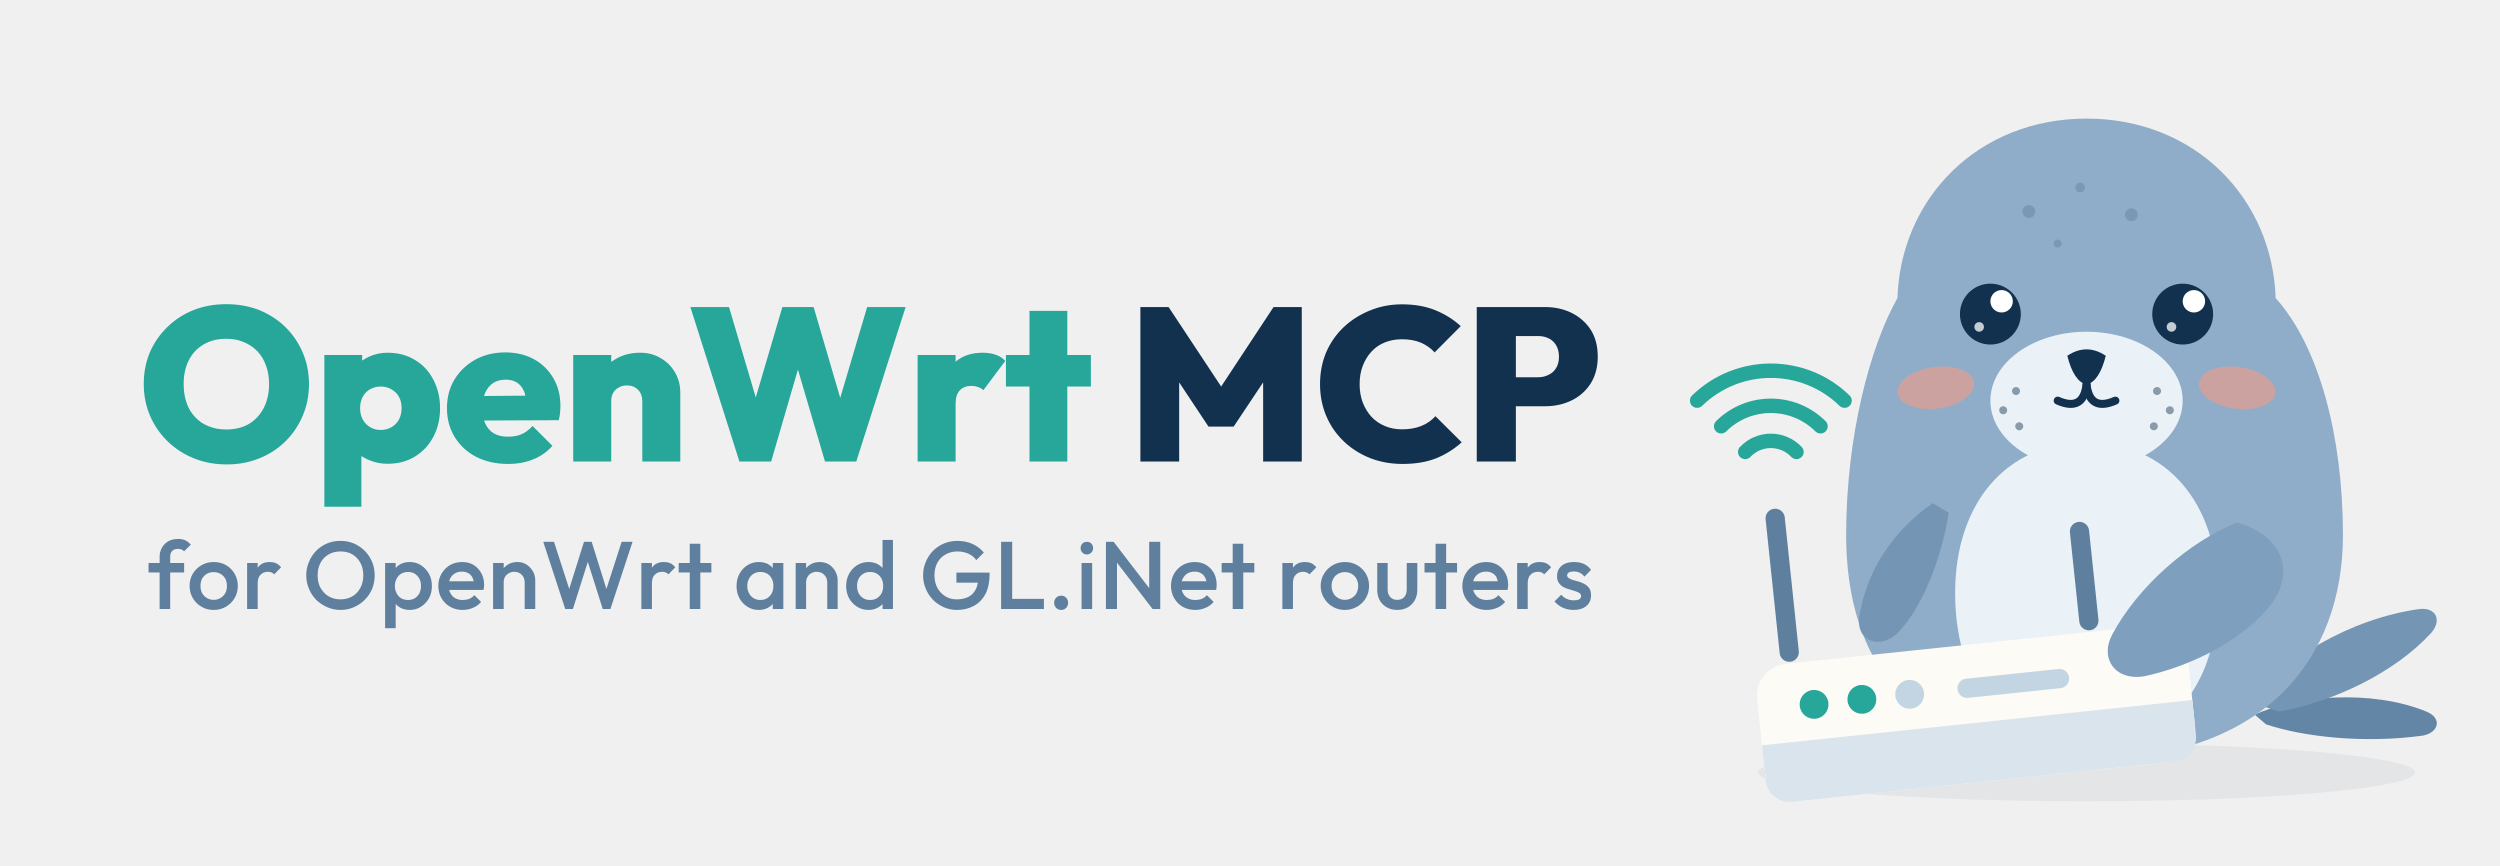
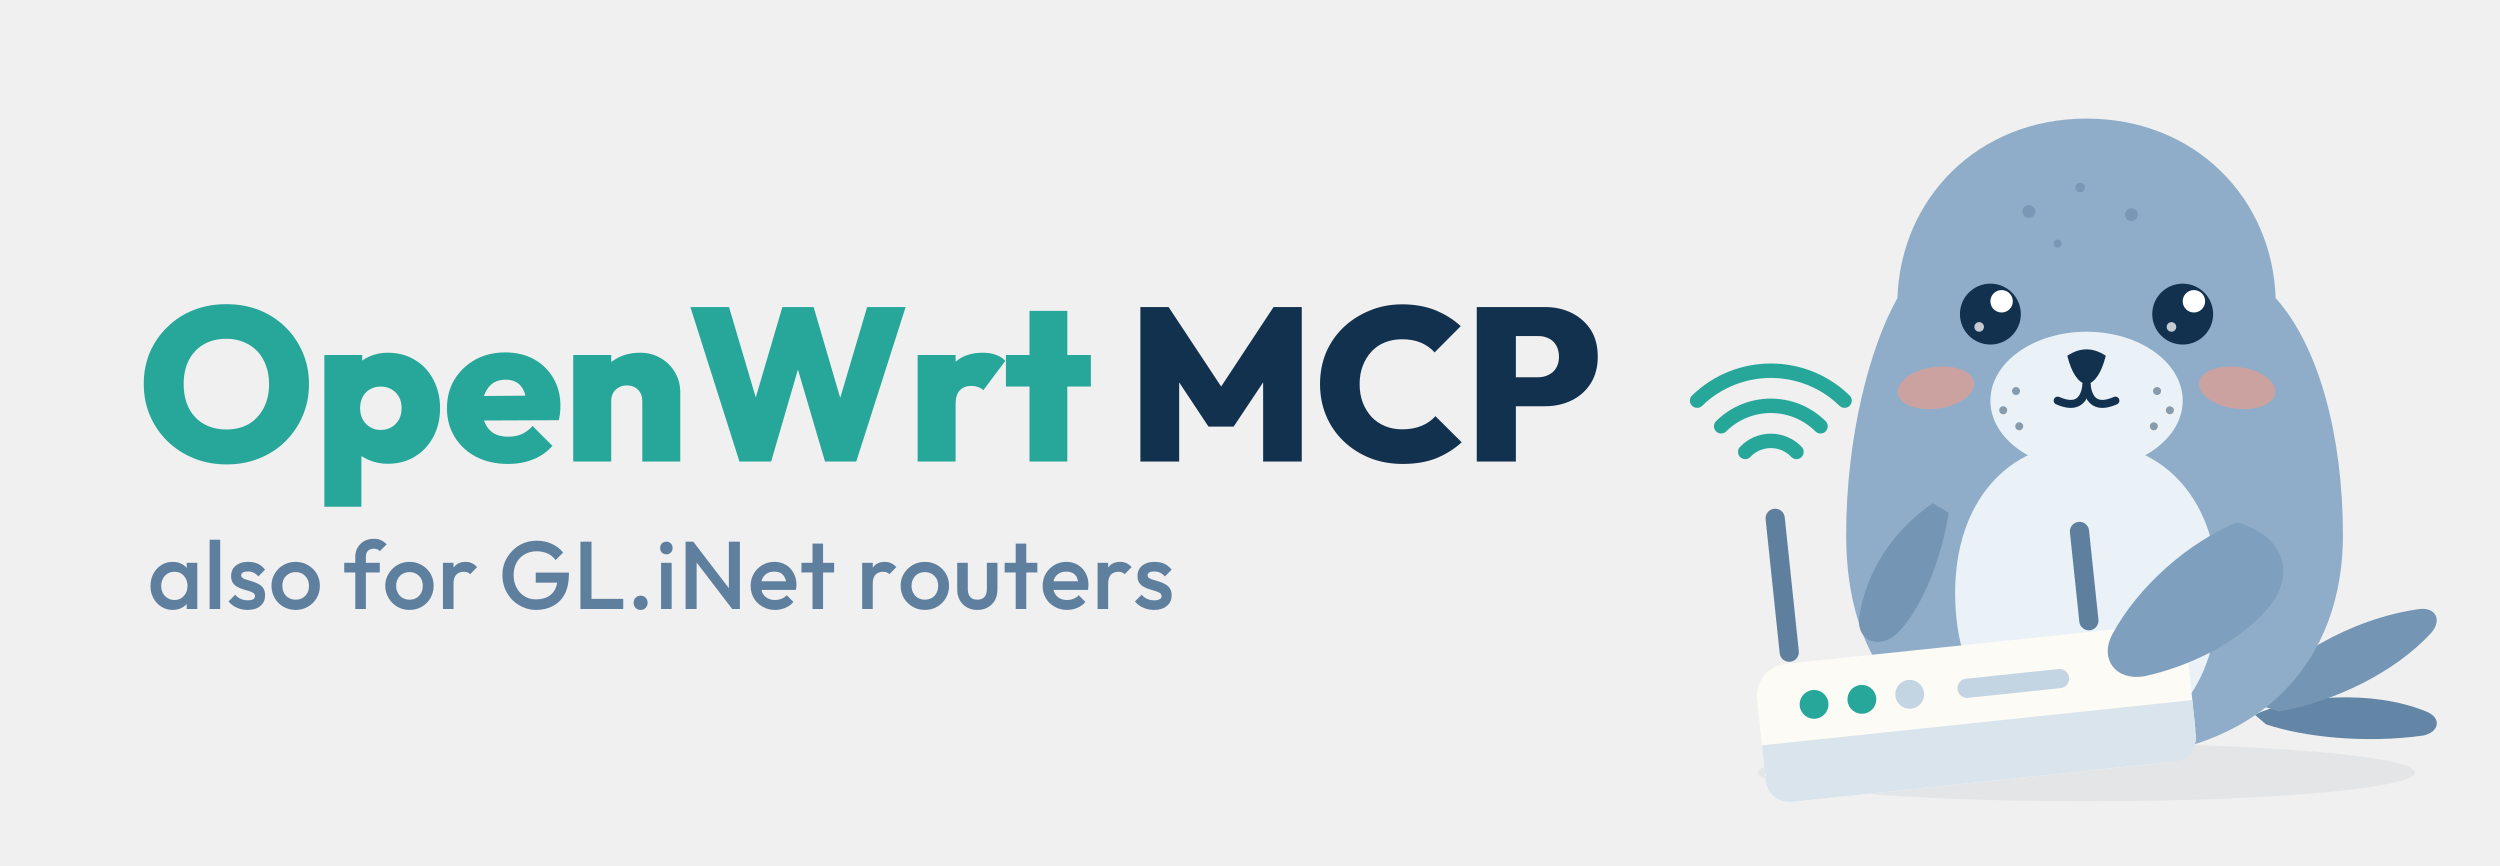
- <svg xmlns="http://www.w3.org/2000/svg" width="1560" height="540" viewBox="0 0 1560 540" role="img" aria-label="OpenWrt MCP for OpenWrt and GL.iNet routers">
+ <svg xmlns="http://www.w3.org/2000/svg" width="1560" height="540" viewBox="0 0 1560 540" role="img" aria-label="OpenWrt MCP, also for GL.iNet routers">
  <path d="M141.5 289.8Q130.3 289.8 121 286Q111.6 282.2 104.6 275.4Q97.6 268.6 93.6 259.4Q89.7 250.2 89.7 239.6Q89.7 229 93.5 219.9Q97.4 210.9 104.4 204.1Q111.3 197.3 120.7 193.5Q130.1 189.8 141.2 189.8Q152.4 189.8 161.8 193.5Q171.1 197.3 178.1 204.1Q185 210.9 188.9 220Q192.8 229.1 192.8 239.7Q192.8 250.3 188.9 259.4Q185 268.6 178.1 275.4Q171.1 282.3 161.8 286Q152.5 289.8 141.5 289.8ZM141.2 268Q149.4 268 155.4 264.5Q161.3 260.9 164.6 254.5Q167.9 248.2 167.9 239.6Q167.9 233.3 166 228.2Q164.2 223 160.7 219.3Q157.1 215.5 152.2 213.5Q147.3 211.4 141.2 211.4Q133.1 211.4 127.1 214.9Q121.1 218.4 117.8 224.8Q114.6 231.2 114.6 239.6Q114.6 246.1 116.4 251.3Q118.2 256.6 121.8 260.3Q125.3 264.1 130.2 266Q135.1 268 141.2 268Z M241.9 289.4Q235.6 289.4 230.1 287Q227.7 286 225.5 284.6V316.2H202.4V221.5H226V225Q227.9 223.7 230.2 222.6Q235.6 220.1 241.9 220.1Q251.6 220.1 258.9 224.6Q266.3 229 270.4 236.9Q274.6 244.8 274.6 254.8Q274.6 264.7 270.4 272.6Q266.3 280.4 258.9 284.9Q251.6 289.4 241.9 289.4ZM237.5 268.3Q241.4 268.3 244.4 266.5Q247.4 264.7 249 261.7Q250.6 258.6 250.6 254.7Q250.6 250.7 249 247.7Q247.4 244.8 244.4 243Q241.4 241.2 237.6 241.2Q233.9 241.2 230.9 242.9Q227.9 244.6 226.3 247.7Q224.7 250.7 224.7 254.7Q224.7 258.6 226.3 261.7Q227.9 264.7 230.9 266.5Q233.8 268.3 237.5 268.3Z M317 289.5Q305.8 289.5 297.2 285.1Q288.7 280.7 283.8 272.8Q278.9 264.9 278.9 254.7Q278.9 244.6 283.6 236.8Q288.4 229 296.6 224.4Q304.9 219.9 315.2 219.9Q325.3 219.9 333.1 224.1Q340.9 228.4 345.3 236Q349.7 243.5 349.7 253.2Q349.7 255.2 349.5 257.3Q349.3 259.4 348.7 262.2L302 262.4Q302.4 263.4 302.8 264.3Q304.7 268.4 308.3 270.5Q311.8 272.5 317 272.5Q321.9 272.5 325.6 270.9Q329.3 269.2 332.3 265.8L344.7 278.2Q339.8 283.8 332.8 286.6Q325.8 289.5 317 289.5ZM302 247.1 327.8 246.9Q327.6 245.4 327 244.2Q325.5 240.7 322.7 238.8Q319.8 236.9 315.5 236.9Q311 236.9 307.7 239Q304.5 241.2 302.7 245.2Q302.3 246.1 302 247.1Z M400.8 288V250.5Q400.8 245.8 398.1 243.2Q395.4 240.5 391.2 240.5Q388.3 240.5 386.1 241.8Q383.8 243 382.6 245.2Q381.4 247.3 381.4 250.5V288H357.7V221.5H381.4V225.8Q383.3 224.5 385.5 223.3Q391.6 220.1 399.5 220.1Q406.7 220.1 412.3 223.5Q418 226.8 421.2 232.4Q424.5 238 424.5 245V288Z M461.4 288 430.8 191.6H454.9L471.6 248L488.2 191.6H507.7L524.3 248.3L541.1 191.6H565.1L534.3 288H514.8L497.9 230.6L481.2 288Z M572.6 288V221.5H596.3V225.7Q602.8 220.1 613.2 220.1Q617.9 220.1 621.4 221.4Q624.9 222.6 627.3 225.2L613.6 243.5Q612.5 242.3 610.5 241.6Q608.5 240.8 606.1 240.8Q601.5 240.8 598.9 243.6Q596.3 246.4 596.3 251.8V288Z M642.4 288V241.2H627.7V221.5H642.4V194H666V221.5H680.7V241.2H666V288Z" fill="#27A69A" />
  <path d="M711.6 288V191.6H729.2L762 241.2L794.7 191.6H812.3V288H788.2V238.6L769.8 266.2H754.1L735.8 238.6V288Z M875.2 289.5Q864.2 289.5 854.8 285.8Q845.4 282 838.4 275.3Q831.4 268.6 827.5 259.4Q823.7 250.3 823.7 239.7Q823.7 229 827.5 219.9Q831.4 210.9 838.4 204.2Q845.4 197.6 854.7 193.8Q864 189.9 874.9 189.9Q886.4 189.9 895.5 193.5Q904.6 197.2 911.5 203.5L895.2 219.9Q891.8 216.1 886.8 213.9Q881.7 211.7 874.9 211.7Q869.1 211.7 864.3 213.6Q859.4 215.5 855.9 219.3Q852.4 223 850.4 228.2Q848.4 233.3 848.4 239.7Q848.4 246.1 850.4 251.3Q852.4 256.4 855.9 260.2Q859.4 263.9 864.3 265.9Q869.1 267.9 874.9 267.9Q881.7 267.9 886.9 265.8Q892.1 263.7 895.7 259.7L912.1 276Q905 282.4 896.1 286Q887.2 289.5 875.2 289.5Z M921.5 288V191.6H964.1Q973.3 191.6 980.8 195.3Q988.3 199.1 992.7 205.9Q997 212.8 997 222.6Q997 232.1 992.7 239.1Q988.3 246.1 980.8 249.8Q973.3 253.5 964.1 253.5H945.9V288ZM945.9 209.7V235.4H959.9Q963.4 235.4 966.3 233.9Q969.3 232.5 971 229.7Q972.8 226.8 972.8 222.6Q972.8 218.4 971 215.4Q969.3 212.5 966.3 211.1Q963.4 209.7 959.9 209.7Z" fill="#12314E" />
-   <path d="M99.6 380V357.2H92.7V351.3H99.6V347.5Q99.6 344.2 101.1 341.7Q102.5 339.2 105.1 337.7Q107.7 336.3 111.2 336.3Q113.8 336.3 115.7 337.2Q117.5 338.1 119.1 339.8L114.9 344Q114.2 343.3 113.3 342.9Q112.5 342.5 111.2 342.5Q108.8 342.5 107.5 343.7Q106.2 345 106.2 347.4V351.3H114.9V357.2H106.2V380Z M133.3 380.6Q129.1 380.6 125.7 378.6Q122.3 376.6 120.3 373.2Q118.3 369.8 118.3 365.6Q118.3 361.4 120.3 358Q122.3 354.7 125.7 352.7Q129.1 350.7 133.3 350.7Q137.6 350.7 141 352.6Q144.4 354.6 146.4 358Q148.4 361.4 148.4 365.6Q148.4 369.8 146.4 373.2Q144.4 376.6 141 378.6Q137.6 380.6 133.3 380.6ZM133.3 374.3Q135.8 374.3 137.7 373.1Q139.5 372 140.6 370.1Q141.6 368.1 141.6 365.6Q141.6 363.1 140.6 361.1Q139.5 359.2 137.6 358.1Q135.8 357 133.3 357Q130.9 357 129 358.1Q127.2 359.2 126.1 361.1Q125.1 363.1 125.1 365.6Q125.1 368.1 126.1 370.1Q127.2 372 129 373.1Q130.9 374.3 133.3 374.3Z M154.2 380V351.3H160.8V354.2Q160.9 354.1 161 354Q163.4 350.7 168.3 350.7Q170.4 350.7 172.2 351.4Q173.9 352.2 175.4 354L171.1 358.4Q170.3 357.5 169.4 357.2Q168.4 356.8 167.2 356.8Q164.4 356.8 162.6 358.6Q160.8 360.3 160.8 364V380Z  M212.5 380.6Q208.1 380.6 204.2 378.9Q200.3 377.2 197.3 374.3Q194.4 371.3 192.8 367.4Q191.1 363.5 191.1 359Q191.1 354.5 192.8 350.6Q194.4 346.7 197.3 343.7Q200.2 340.8 204.1 339.1Q207.9 337.5 212.4 337.5Q216.9 337.5 220.8 339.1Q224.6 340.8 227.6 343.7Q230.5 346.7 232.2 350.6Q233.8 354.5 233.8 359Q233.8 363.5 232.2 367.5Q230.5 371.4 227.6 374.3Q224.7 377.2 220.8 378.9Q217 380.6 212.5 380.6ZM212.4 374Q216.7 374 219.9 372.1Q223.1 370.2 224.9 366.8Q226.7 363.4 226.7 359Q226.7 355.7 225.7 353Q224.6 350.2 222.7 348.2Q220.8 346.2 218.2 345.1Q215.6 344.1 212.4 344.1Q208.2 344.1 205 346Q201.8 347.8 200 351.2Q198.2 354.5 198.2 359Q198.2 362.3 199.2 365.1Q200.3 367.8 202.2 369.8Q204 371.8 206.7 372.9Q209.3 374 212.4 374Z M255.7 380.6Q252.4 380.6 249.8 379.2Q248.1 378.3 246.9 376.9V392H240.3V351.3H246.9V354.4Q248.1 353 249.9 352Q252.4 350.7 255.7 350.7Q259.6 350.7 262.7 352.7Q265.8 354.7 267.7 358.1Q269.5 361.4 269.5 365.7Q269.5 369.9 267.7 373.3Q265.8 376.6 262.7 378.6Q259.6 380.6 255.7 380.6ZM254.6 374.4Q257 374.4 258.8 373.3Q260.6 372.2 261.7 370.2Q262.7 368.2 262.7 365.6Q262.7 363.1 261.7 361.1Q260.6 359.1 258.8 358Q257 356.9 254.6 356.9Q252.2 356.9 250.3 358Q248.5 359.1 247.5 361.1Q246.4 363.1 246.4 365.6Q246.4 368.2 247.5 370.2Q248.5 372.2 250.3 373.3Q252.2 374.4 254.6 374.4Z M288.7 380.6Q284.4 380.6 281 378.7Q277.5 376.7 275.5 373.3Q273.5 369.9 273.5 365.6Q273.5 361.4 275.5 358Q277.5 354.6 280.8 352.6Q284.2 350.7 288.4 350.7Q292.4 350.7 295.5 352.5Q298.5 354.4 300.3 357.6Q302.1 360.8 302.1 365Q302.1 365.7 302 366.4Q301.9 367.2 301.7 368.1H280.3Q280.5 369.2 281.1 370.2Q282.1 372.2 284.1 373.3Q286.1 374.4 288.7 374.4Q290.9 374.4 292.8 373.7Q294.6 372.9 296 371.4L300.2 375.6Q298.1 378.1 295.1 379.3Q292.1 380.6 288.7 380.6ZM280.3 362.7H295.6Q295.3 361.4 294.8 360.4Q293.9 358.6 292.3 357.7Q290.6 356.7 288.2 356.7Q285.7 356.7 283.9 357.8Q282 358.9 281 360.8Q280.5 361.7 280.3 362.7Z M327.4 380V363.4Q327.4 360.5 325.6 358.7Q323.8 356.8 320.9 356.8Q319 356.8 317.5 357.7Q316 358.5 315.1 360Q314.3 361.5 314.3 363.4V380H307.7V351.3H314.3V354.5Q315.5 353.1 317.2 352.1Q319.7 350.7 322.9 350.7Q326.1 350.7 328.6 352.3Q331.1 354 332.6 356.6Q334 359.2 334 362V380Z M352.7 380 339 338.1H345.7L355.2 367.5L364.4 338.1H369.2L378.4 367.5L387.9 338.1H394.7L380.9 380H376.1L366.8 350.6L357.5 380Z M400.2 380V351.3H406.8V354.2Q406.9 354.1 407 354Q409.4 350.7 414.3 350.7Q416.5 350.7 418.2 351.4Q419.9 352.2 421.4 354L417.1 358.4Q416.3 357.5 415.4 357.2Q414.4 356.8 413.2 356.8Q410.4 356.8 408.6 358.6Q406.8 360.3 406.8 364V380Z M430.4 380V357.2H423.5V351.3H430.4V339.3H437V351.3H443.9V357.2H437V380Z  M473.4 380.6Q469.5 380.6 466.4 378.6Q463.2 376.6 461.4 373.3Q459.6 369.9 459.6 365.7Q459.6 361.4 461.4 358.1Q463.2 354.7 466.4 352.7Q469.5 350.7 473.4 350.7Q476.7 350.7 479.3 352Q481 353 482.2 354.4V351.3H488.8V380H482.2V376.9Q481 378.3 479.3 379.2Q476.7 380.6 473.4 380.6ZM474.5 374.4Q478.1 374.4 480.4 371.9Q482.6 369.5 482.6 365.6Q482.6 363.1 481.6 361.1Q480.6 359.1 478.8 358Q476.9 356.9 474.5 356.9Q472.1 356.9 470.3 358Q468.4 359.1 467.4 361.1Q466.3 363.1 466.3 365.6Q466.3 368.2 467.4 370.2Q468.4 372.2 470.3 373.3Q472.1 374.4 474.5 374.4Z M516.2 380V363.4Q516.2 360.5 514.3 358.7Q512.5 356.8 509.6 356.8Q507.7 356.8 506.2 357.7Q504.7 358.5 503.9 360Q503 361.5 503 363.4V380H496.5V351.3H503V354.5Q504.2 353.1 505.9 352.1Q508.4 350.7 511.6 350.7Q514.8 350.7 517.4 352.3Q519.9 354 521.3 356.6Q522.7 359.2 522.7 362V380Z M541.9 380.6Q538 380.6 534.8 378.6Q531.7 376.6 529.8 373.3Q528 369.9 528 365.7Q528 361.4 529.8 358.1Q531.7 354.7 534.8 352.7Q538 350.7 541.9 350.7Q545.1 350.7 547.7 352Q549.4 353 550.7 354.4V336.9H557.2V380H550.7V376.9Q549.5 378.3 547.7 379.2Q545.1 380.6 541.9 380.6ZM542.9 374.4Q545.4 374.4 547.2 373.3Q549 372.2 550.1 370.2Q551.1 368.2 551.1 365.6Q551.1 363.1 550.1 361.1Q549 359.1 547.2 358Q545.4 356.9 543 356.9Q540.5 356.9 538.7 358Q536.9 359.1 535.8 361.1Q534.8 363.1 534.8 365.6Q534.8 368.2 535.8 370.2Q536.9 372.2 538.7 373.3Q540.5 374.4 542.9 374.4Z  M597.1 380.6Q592.8 380.6 588.9 378.9Q585.1 377.2 582.2 374.3Q579.3 371.3 577.7 367.4Q576 363.5 576 359Q576 354.5 577.7 350.6Q579.3 346.7 582.2 343.7Q585.1 340.8 589.1 339.1Q593 337.5 597.5 337.5Q602.5 337.5 606.8 339.4Q611 341.3 613.9 344.8L609.2 349.5Q607.4 346.9 604.3 345.5Q601.1 344.1 597.5 344.1Q593.2 344.1 590 346Q586.7 347.8 584.9 351.2Q583.1 354.5 583.1 359Q583.1 363.4 584.9 366.8Q586.8 370.2 589.9 372.1Q593 374 596.9 374Q601.1 374 604.2 372.5Q607.2 371 608.8 367.9Q609.8 366 610.2 363.6H596.8V357.3H617.5V358.3Q617.5 365.7 614.9 370.7Q612.2 375.7 607.6 378.1Q603 380.6 597.1 380.6Z M624.7 380V338.1H631.6V373.7H651.4V380Z M662.2 380.6Q660.2 380.6 659 379.3Q657.8 378 657.8 376.2Q657.8 374.3 659 373Q660.2 371.7 662.2 371.7Q664.1 371.7 665.3 373Q666.5 374.3 666.5 376.2Q666.5 378 665.3 379.3Q664.1 380.6 662.2 380.6Z M674.9 380V351.3H681.5V380ZM678.2 346Q676.5 346 675.4 344.8Q674.3 343.7 674.3 342Q674.3 340.4 675.4 339.2Q676.5 338.1 678.2 338.1Q679.9 338.1 681 339.2Q682.1 340.4 682.1 342Q682.1 343.7 681 344.8Q679.9 346 678.2 346Z M690.1 380V338.1H694.9L717.1 367V338.1H724V380H719.2L697 351.1V380Z M745.9 380.6Q741.6 380.6 738.1 378.7Q734.7 376.7 732.7 373.3Q730.7 369.9 730.7 365.6Q730.7 361.4 732.6 358Q734.6 354.6 738 352.6Q741.4 350.7 745.5 350.7Q749.5 350.7 752.6 352.5Q755.7 354.4 757.5 357.6Q759.2 360.8 759.2 365Q759.2 365.7 759.1 366.4Q759.1 367.2 758.9 368.1H737.4Q737.7 369.2 738.2 370.2Q739.3 372.2 741.3 373.3Q743.2 374.4 745.8 374.4Q748 374.4 749.9 373.7Q751.8 372.9 753.1 371.4L757.3 375.6Q755.2 378.1 752.2 379.3Q749.2 380.6 745.9 380.6ZM737.4 362.7H752.8Q752.5 361.4 752 360.4Q751.1 358.6 749.4 357.7Q747.8 356.7 745.4 356.7Q742.9 356.7 741 357.8Q739.2 358.9 738.2 360.8Q737.7 361.7 737.4 362.7Z M769.2 380V357.2H762.3V351.3H769.2V339.3H775.8V351.3H782.7V357.2H775.8V380Z  M800.2 380V351.3H806.8V354.2Q806.8 354.1 807 354Q809.4 350.7 814.3 350.7Q816.4 350.7 818.2 351.4Q819.9 352.2 821.4 354L817.1 358.4Q816.3 357.5 815.3 357.2Q814.4 356.8 813.1 356.8Q810.4 356.8 808.6 358.6Q806.8 360.3 806.8 364V380Z M839.2 380.6Q835 380.6 831.6 378.6Q828.2 376.6 826.2 373.2Q824.1 369.8 824.1 365.6Q824.1 361.4 826.2 358Q828.2 354.7 831.6 352.7Q835 350.7 839.2 350.7Q843.4 350.7 846.8 352.6Q850.3 354.6 852.3 358Q854.3 361.4 854.3 365.6Q854.3 369.8 852.3 373.2Q850.3 376.6 846.8 378.6Q843.4 380.6 839.2 380.6ZM839.2 374.3Q841.6 374.3 843.5 373.1Q845.4 372 846.5 370.1Q847.5 368.1 847.5 365.6Q847.5 363.1 846.4 361.1Q845.3 359.2 843.5 358.1Q841.6 357 839.2 357Q836.8 357 834.9 358.1Q833 359.2 832 361.1Q830.9 363.1 830.9 365.6Q830.9 368.1 832 370.1Q833 372 834.9 373.1Q836.8 374.3 839.2 374.3Z M871.9 380.6Q868.2 380.6 865.4 379Q862.5 377.4 860.9 374.5Q859.4 371.7 859.4 368V351.3H865.9V367.7Q865.9 369.8 866.6 371.2Q867.3 372.7 868.7 373.5Q870 374.3 871.9 374.3Q874.8 374.3 876.3 372.5Q877.8 370.8 877.8 367.7V351.3H884.4V368Q884.4 371.7 882.8 374.6Q881.2 377.4 878.4 379Q875.6 380.6 871.9 380.6Z M895.8 380V357.2H888.9V351.3H895.8V339.3H902.4V351.3H909.2V357.2H902.4V380Z M927.7 380.6Q923.4 380.6 920 378.7Q916.6 376.7 914.5 373.3Q912.5 369.9 912.5 365.6Q912.5 361.4 914.5 358Q916.5 354.6 919.9 352.6Q923.3 350.7 927.4 350.7Q931.4 350.7 934.5 352.5Q937.6 354.4 939.3 357.6Q941.1 360.8 941.1 365Q941.1 365.7 941 366.4Q940.9 367.2 940.7 368.1H919.3Q919.5 369.2 920.1 370.2Q921.2 372.2 923.1 373.3Q925.1 374.4 927.7 374.4Q929.9 374.4 931.8 373.7Q933.7 372.9 935 371.4L939.2 375.6Q937.1 378.1 934.1 379.3Q931.1 380.6 927.7 380.6ZM919.3 362.7H934.6Q934.3 361.4 933.9 360.4Q933 358.6 931.3 357.7Q929.7 356.7 927.3 356.7Q924.8 356.7 922.9 357.8Q921 358.9 920 360.8Q919.5 361.7 919.3 362.7Z M946.7 380V351.3H953.3V354.2Q953.4 354.1 953.5 354Q955.9 350.7 960.8 350.7Q963 350.7 964.7 351.4Q966.4 352.2 967.9 354L963.6 358.4Q962.8 357.5 961.9 357.2Q960.9 356.8 959.7 356.8Q956.9 356.8 955.1 358.6Q953.3 360.3 953.3 364V380Z M981.9 380.6Q979.5 380.6 977.3 380Q975.1 379.3 973.3 378.2Q971.4 377 970 375.3L974.2 371.1Q975.7 372.9 977.7 373.7Q979.6 374.6 982.1 374.6Q984.3 374.6 985.4 374Q986.6 373.3 986.6 372Q986.6 370.7 985.5 370Q984.4 369.3 982.7 368.8Q981 368.3 979.1 367.7Q977.2 367.2 975.5 366.3Q973.8 365.3 972.7 363.7Q971.6 362.1 971.6 359.5Q971.6 356.8 972.9 354.8Q974.2 352.8 976.6 351.7Q979 350.7 982.2 350.7Q985.7 350.7 988.4 351.9Q991 353.1 992.8 355.6L988.7 359.8Q987.4 358.2 985.8 357.4Q984.2 356.6 982.1 356.6Q980.1 356.6 979 357.2Q977.9 357.8 977.9 359Q977.9 360.2 979 360.8Q980.1 361.5 981.8 362Q983.5 362.5 985.4 363Q987.3 363.6 989 364.6Q990.7 365.6 991.8 367.2Q992.8 368.9 992.8 371.5Q992.8 375.7 989.9 378.1Q987 380.6 981.9 380.6Z" fill="#5F7F9E" />
+   <path d="M107.7 380.6Q103.8 380.6 100.7 378.6Q97.5 376.6 95.7 373.2Q93.9 369.9 93.9 365.7Q93.9 361.4 95.7 358Q97.5 354.6 100.7 352.6Q103.8 350.6 107.7 350.6Q111 350.6 113.6 352Q115.3 352.9 116.5 354.4V351.2H123.1V380H116.5V376.9Q115.3 378.3 113.6 379.2Q111 380.6 107.7 380.6ZM108.8 374.4Q112.5 374.4 114.7 371.9Q117 369.4 117 365.6Q117 363 115.9 361Q114.9 359.1 113.1 357.9Q111.3 356.8 108.8 356.8Q106.4 356.8 104.6 357.9Q102.7 359.1 101.7 361Q100.6 363 100.6 365.6Q100.6 368.2 101.7 370.2Q102.7 372.1 104.6 373.2Q106.4 374.4 108.8 374.4Z M130.8 380V336.8H137.4V380Z M154.5 380.6Q152.1 380.6 149.9 380Q147.7 379.3 145.8 378.2Q144 377 142.6 375.3L146.8 371.1Q148.3 372.9 150.2 373.7Q152.2 374.6 154.6 374.6Q156.9 374.6 158 373.9Q159.1 373.3 159.1 372Q159.1 370.7 158.1 370Q157 369.3 155.3 368.8Q153.6 368.2 151.7 367.7Q149.8 367.2 148.1 366.2Q146.4 365.3 145.3 363.7Q144.2 362.1 144.2 359.5Q144.2 356.7 145.5 354.7Q146.8 352.8 149.2 351.7Q151.5 350.6 154.8 350.6Q158.3 350.6 161 351.8Q163.6 353.1 165.4 355.5L161.2 359.7Q160 358.2 158.4 357.4Q156.7 356.6 154.6 356.6Q152.7 356.6 151.6 357.2Q150.5 357.8 150.5 358.9Q150.5 360.1 151.6 360.8Q152.7 361.5 154.4 361.9Q156.1 362.4 158 363Q159.9 363.6 161.6 364.6Q163.3 365.5 164.4 367.2Q165.4 368.8 165.4 371.5Q165.4 375.7 162.5 378.1Q159.6 380.6 154.5 380.6Z M184.5 380.6Q180.3 380.6 176.8 378.6Q173.4 376.6 171.4 373.2Q169.4 369.7 169.4 365.5Q169.4 361.3 171.4 358Q173.4 354.6 176.8 352.6Q180.3 350.6 184.5 350.6Q188.7 350.6 192.1 352.6Q195.6 354.6 197.6 357.9Q199.6 361.3 199.6 365.5Q199.6 369.7 197.6 373.2Q195.6 376.6 192.1 378.6Q188.7 380.6 184.5 380.6ZM184.5 374.2Q186.9 374.2 188.8 373.1Q190.7 372 191.8 370Q192.8 368.1 192.8 365.5Q192.8 363 191.7 361.1Q190.6 359.2 188.8 358.1Q186.9 357 184.5 357Q182.1 357 180.2 358.1Q178.3 359.2 177.2 361.1Q176.2 363 176.2 365.5Q176.2 368.1 177.2 370Q178.3 372 180.2 373.1Q182.1 374.2 184.5 374.2Z  M221.7 380V357.2H214.8V351.2H221.7V347.4Q221.7 344.1 223.2 341.6Q224.7 339.1 227.3 337.6Q229.9 336.2 233.3 336.2Q235.9 336.2 237.8 337.1Q239.7 338 241.3 339.7L237 343.9Q236.3 343.2 235.5 342.8Q234.6 342.4 233.3 342.4Q230.9 342.4 229.6 343.7Q228.3 345 228.3 347.4V351.2H237V357.2H228.3V380Z M255.5 380.6Q251.3 380.6 247.9 378.6Q244.5 376.6 242.5 373.2Q240.4 369.7 240.4 365.5Q240.4 361.3 242.5 358Q244.5 354.6 247.9 352.6Q251.3 350.6 255.5 350.6Q259.8 350.6 263.2 352.6Q266.6 354.6 268.6 357.9Q270.6 361.3 270.6 365.5Q270.6 369.7 268.6 373.2Q266.6 376.6 263.2 378.6Q259.8 380.6 255.5 380.6ZM255.5 374.2Q258 374.2 259.9 373.1Q261.7 372 262.8 370Q263.8 368.1 263.8 365.5Q263.8 363 262.8 361.1Q261.7 359.2 259.8 358.1Q258 357 255.5 357Q253.1 357 251.2 358.1Q249.3 359.2 248.3 361.1Q247.2 363 247.2 365.5Q247.2 368.1 248.3 370Q249.3 372 251.2 373.1Q253.1 374.2 255.5 374.2Z M276.4 380V351.2H283V354.2Q283.1 354.1 283.2 354Q285.6 350.6 290.5 350.6Q292.7 350.6 294.4 351.4Q296.2 352.2 297.7 353.9L293.4 358.3Q292.6 357.5 291.6 357.1Q290.7 356.8 289.4 356.8Q286.6 356.8 284.8 358.5Q283 360.3 283 364V380Z  M334.5 380.6Q330.2 380.6 326.4 378.9Q322.5 377.2 319.6 374.3Q316.8 371.3 315.1 367.4Q313.5 363.4 313.5 358.9Q313.5 354.4 315.1 350.5Q316.8 346.6 319.7 343.7Q322.6 340.7 326.5 339Q330.4 337.4 335 337.4Q340 337.4 344.2 339.3Q348.5 341.2 351.4 344.8L346.7 349.5Q344.8 346.8 341.7 345.4Q338.6 344 335 344Q330.7 344 327.4 345.9Q324.1 347.8 322.3 351.1Q320.5 354.5 320.5 358.9Q320.5 363.4 322.4 366.8Q324.2 370.2 327.3 372.1Q330.4 374 334.4 374Q338.6 374 341.6 372.5Q344.7 370.9 346.3 367.9Q347.3 366 347.7 363.6H334.3V357.3H355V358.2Q355 365.7 352.4 370.7Q349.7 375.7 345.1 378.1Q340.5 380.6 334.5 380.6Z M362.2 380V338H369.1V373.7H388.9V380Z M399.7 380.6Q397.8 380.6 396.6 379.3Q395.4 378 395.4 376.2Q395.4 374.2 396.6 373Q397.8 371.7 399.7 371.7Q401.7 371.7 402.9 373Q404.1 374.2 404.1 376.2Q404.1 378 402.9 379.3Q401.7 380.6 399.7 380.6Z M412.5 380V351.2H419.1V380ZM415.8 345.9Q414.1 345.9 413 344.8Q411.9 343.6 411.9 342Q411.9 340.3 413 339.1Q414.1 338 415.8 338Q417.6 338 418.6 339.1Q419.7 340.3 419.7 342Q419.7 343.6 418.6 344.8Q417.6 345.9 415.8 345.9Z M427.8 380V338H432.6L454.8 367V338H461.7V380H456.9L434.7 351V380Z M483.6 380.6Q479.3 380.6 475.9 378.6Q472.4 376.7 470.4 373.3Q468.4 369.9 468.4 365.6Q468.4 361.3 470.4 357.9Q472.3 354.6 475.7 352.6Q479.1 350.6 483.3 350.6Q487.3 350.6 490.4 352.5Q493.5 354.3 495.2 357.6Q497 360.8 497 364.9Q497 365.7 496.9 366.4Q496.8 367.2 496.6 368.1H475.2Q475.4 369.2 475.9 370.2Q477 372.2 479 373.3Q481 374.4 483.6 374.4Q485.8 374.4 487.7 373.6Q489.6 372.9 490.9 371.4L495.1 375.6Q493 378.1 490 379.3Q487 380.6 483.6 380.6ZM475.2 362.7H490.5Q490.2 361.4 489.7 360.4Q488.8 358.6 487.2 357.6Q485.5 356.7 483.1 356.7Q480.6 356.7 478.8 357.7Q476.9 358.8 475.9 360.7Q475.4 361.6 475.2 362.7Z M507 380V357.2H500.1V351.2H507V339.2H513.6V351.2H520.5V357.2H513.6V380Z  M538 380V351.2H544.6V354.2Q544.7 354.1 544.8 354Q547.2 350.6 552.1 350.6Q554.3 350.6 556 351.4Q557.8 352.2 559.3 353.9L555 358.3Q554.2 357.5 553.2 357.1Q552.3 356.8 551 356.8Q548.2 356.8 546.4 358.5Q544.6 360.3 544.6 364V380Z M577.1 380.6Q572.9 380.6 569.5 378.6Q566.1 376.6 564 373.2Q562 369.7 562 365.5Q562 361.3 564 358Q566.1 354.6 569.5 352.6Q572.9 350.6 577.1 350.6Q581.4 350.6 584.8 352.6Q588.2 354.6 590.2 357.9Q592.2 361.3 592.2 365.5Q592.2 369.7 590.2 373.2Q588.2 376.6 584.8 378.6Q581.4 380.6 577.1 380.6ZM577.1 374.2Q579.6 374.2 581.5 373.1Q583.3 372 584.4 370Q585.4 368.1 585.4 365.5Q585.4 363 584.4 361.1Q583.3 359.2 581.4 358.1Q579.6 357 577.1 357Q574.7 357 572.8 358.1Q570.9 359.2 569.9 361.1Q568.8 363 568.8 365.5Q568.8 368.1 569.9 370Q570.9 372 572.8 373.1Q574.7 374.2 577.1 374.2Z M609.9 380.6Q606.2 380.6 603.4 379Q600.5 377.4 598.9 374.5Q597.3 371.7 597.3 367.9V351.2H603.9V367.6Q603.9 369.7 604.6 371.2Q605.3 372.7 606.6 373.5Q608 374.2 609.9 374.2Q612.7 374.2 614.3 372.5Q615.8 370.8 615.8 367.6V351.2H622.4V367.9Q622.4 371.7 620.8 374.6Q619.2 377.4 616.4 379Q613.6 380.6 609.9 380.6Z M633.8 380V357.2H626.9V351.2H633.8V339.2H640.4V351.2H647.3V357.2H640.4V380Z M665.8 380.6Q661.5 380.6 658.1 378.6Q654.6 376.7 652.6 373.3Q650.6 369.9 650.6 365.6Q650.6 361.3 652.6 357.9Q654.6 354.6 657.9 352.6Q661.3 350.6 665.5 350.6Q669.5 350.6 672.6 352.5Q675.7 354.3 677.4 357.6Q679.2 360.8 679.2 364.9Q679.2 365.7 679.1 366.4Q679 367.2 678.9 368.1H657.4Q657.6 369.2 658.2 370.2Q659.2 372.2 661.2 373.3Q663.2 374.4 665.8 374.4Q668 374.4 669.9 373.6Q671.8 372.9 673.1 371.4L677.3 375.6Q675.2 378.1 672.2 379.3Q669.2 380.6 665.8 380.6ZM657.4 362.7H672.7Q672.4 361.4 672 360.4Q671.1 358.6 669.4 357.6Q667.8 356.7 665.4 356.7Q662.8 356.7 661 357.7Q659.1 358.8 658.1 360.7Q657.6 361.6 657.4 362.7Z M684.9 380V351.2H691.5V354.2Q691.5 354.1 691.6 354Q694 350.6 699 350.6Q701.1 350.6 702.9 351.4Q704.6 352.2 706.1 353.9L701.8 358.3Q701 357.5 700 357.1Q699.1 356.8 697.8 356.8Q695.1 356.8 693.3 358.5Q691.5 360.3 691.5 364V380Z M720.1 380.6Q717.7 380.6 715.5 380Q713.3 379.3 711.4 378.2Q709.6 377 708.2 375.3L712.4 371.1Q713.9 372.9 715.8 373.7Q717.8 374.6 720.3 374.6Q722.5 374.6 723.6 373.9Q724.8 373.3 724.8 372Q724.8 370.7 723.7 370Q722.6 369.3 720.9 368.8Q719.2 368.2 717.3 367.7Q715.4 367.2 713.7 366.2Q712 365.3 710.9 363.7Q709.8 362.1 709.8 359.5Q709.8 356.7 711.1 354.7Q712.4 352.8 714.8 351.7Q717.1 350.6 720.4 350.6Q723.9 350.6 726.6 351.8Q729.3 353.1 731.1 355.5L726.9 359.7Q725.6 358.2 724 357.4Q722.4 356.6 720.3 356.6Q718.3 356.6 717.2 357.2Q716.1 357.8 716.1 358.9Q716.1 360.1 717.2 360.8Q718.3 361.5 720 361.9Q721.7 362.4 723.6 363Q725.5 363.6 727.2 364.6Q728.9 365.5 730 367.2Q731.1 368.8 731.1 371.5Q731.1 375.7 728.1 378.1Q725.2 380.6 720.1 380.6Z" fill="#5F7F9E" />
  <g transform="translate(1052 14)">
    <defs>
      <clipPath id="bodyClip">
        <path d="M 250 60 C 182 60 134 110 132 172 C 115 202 100 258 100 320 C 100 396 138 460 250 460 C 362 460 410 396 410 320 C 410 258 395 202 368 172 C 366 110 318 60 250 60 Z" />
      </clipPath>
    </defs>
    <ellipse cx="250" cy="468" rx="205" ry="18" fill="#12314E" opacity="0.06" />
    <path d="M 355 432 C 380 420 428 416 462 430 C 472 434 470 443 460 445 C 424 450 386 446 362 438 Z" fill="#6486A6" />
    <path d="M 352 424 C 372 398 414 372 458 366 C 468 365 472 373 465 381 C 442 406 404 424 370 430 Z" fill="#7495B4" />
    <path d="M 250 60 C 182 60 134 110 132 172 C 115 202 100 258 100 320 C 100 396 138 460 250 460 C 362 460 410 396 410 320 C 410 258 395 202 368 172 C 366 110 318 60 250 60 Z" fill="#8FADC8" />
    <g clip-path="url(#bodyClip)">
      <path d="M 250 40 C 340 40 420 120 420 250 C 420 400 380 470 240 480 L 430 480 L 430 30 L 250 30 Z" fill="#7495B4" opacity="0.45" />
    </g>
    <g fill="#5F7F9E" opacity="0.45">
      <circle cx="214" cy="118" r="4" />
      <circle cx="246" cy="103" r="3" />
      <circle cx="278" cy="120" r="4" />
      <circle cx="232" cy="138" r="2.5" />
    </g>
    <path d="M 250 262 C 200 262 168 300 168 356 C 168 415 200 452 250 452 C 300 452 332 415 332 356 C 332 300 300 262 250 262 Z" fill="#EAF2F8" />
    <path d="M 154 300 C 128 318 112 344 108 372 C 107 386 120 391 131 382 C 148 366 160 332 164 306 Z" fill="#7495B4" />
    <g fill="none" stroke="#27A69A" stroke-width="9" stroke-linecap="round">
      <path d="M 37 268 A 22 22 0 0 1 69 268" />
      <path d="M 22 252 A 44 44 0 0 1 84 252" />
      <path d="M 7 236 A 66 66 0 0 1 99 236" />
    </g>
    <g transform="rotate(-6 190 420)">
      <rect x="62" y="290" width="12" height="96" rx="6" fill="#5F7F9E" />
      <rect x="250" y="318" width="12" height="68" rx="6" fill="#5F7F9E" />
      <rect x="45" y="387" width="270" height="86" rx="20" fill="#FDFBF5" />
      <rect x="45" y="443" width="270" height="30" rx="15" fill="#D9E4EC" />
      <rect x="45" y="436" width="270" height="18" fill="#D9E4EC" />
      <circle cx="80" cy="414" r="9" fill="#27A69A" />
      <circle cx="110" cy="414" r="9" fill="#27A69A" />
      <circle cx="140" cy="414" r="9" fill="#C3D4E2" />
      <rect x="170" y="408" width="70" height="12" rx="6" fill="#C3D4E2" />
    </g>
    <path d="M 344 312 C 372 320 380 342 366 362 C 348 386 314 402 286 408 C 268 411 258 397 266 382 C 282 352 314 324 344 312 Z" fill="#7E9FBD" />
    <ellipse cx="250" cy="236" rx="60" ry="43" fill="#EAF2F8" />
    <circle cx="190" cy="182" r="19" fill="#12314E" />
    <circle cx="310" cy="182" r="19" fill="#12314E" />
    <circle cx="197" cy="174" r="7" fill="#FFFFFF" />
    <circle cx="317" cy="174" r="7" fill="#FFFFFF" />
    <circle cx="183" cy="190" r="3" fill="#FFFFFF" opacity="0.75" />
    <circle cx="303" cy="190" r="3" fill="#FFFFFF" opacity="0.75" />
    <path d="M 238 208 Q 250 200 262 208 Q 258 224 250 226 Q 242 224 238 208 Z" fill="#12314E" />
    <path d="M 250 226 Q 248 243 232 236" fill="none" stroke="#12314E" stroke-width="5" stroke-linecap="round" />
    <path d="M 250 226 Q 252 243 268 236" fill="none" stroke="#12314E" stroke-width="5" stroke-linecap="round" />
    <g fill="#12314E" opacity="0.45">
      <circle cx="206" cy="230" r="2.5" />
      <circle cx="198" cy="242" r="2.5" />
      <circle cx="208" cy="252" r="2.5" />
      <circle cx="294" cy="230" r="2.5" />
      <circle cx="302" cy="242" r="2.5" />
      <circle cx="292" cy="252" r="2.5" />
    </g>
    <ellipse cx="156" cy="228" rx="24" ry="13" fill="#F49B86" opacity="0.6" transform="rotate(-8 156 228)" />
    <ellipse cx="344" cy="228" rx="24" ry="13" fill="#F49B86" opacity="0.6" transform="rotate(8 344 228)" />
  </g>
</svg>
